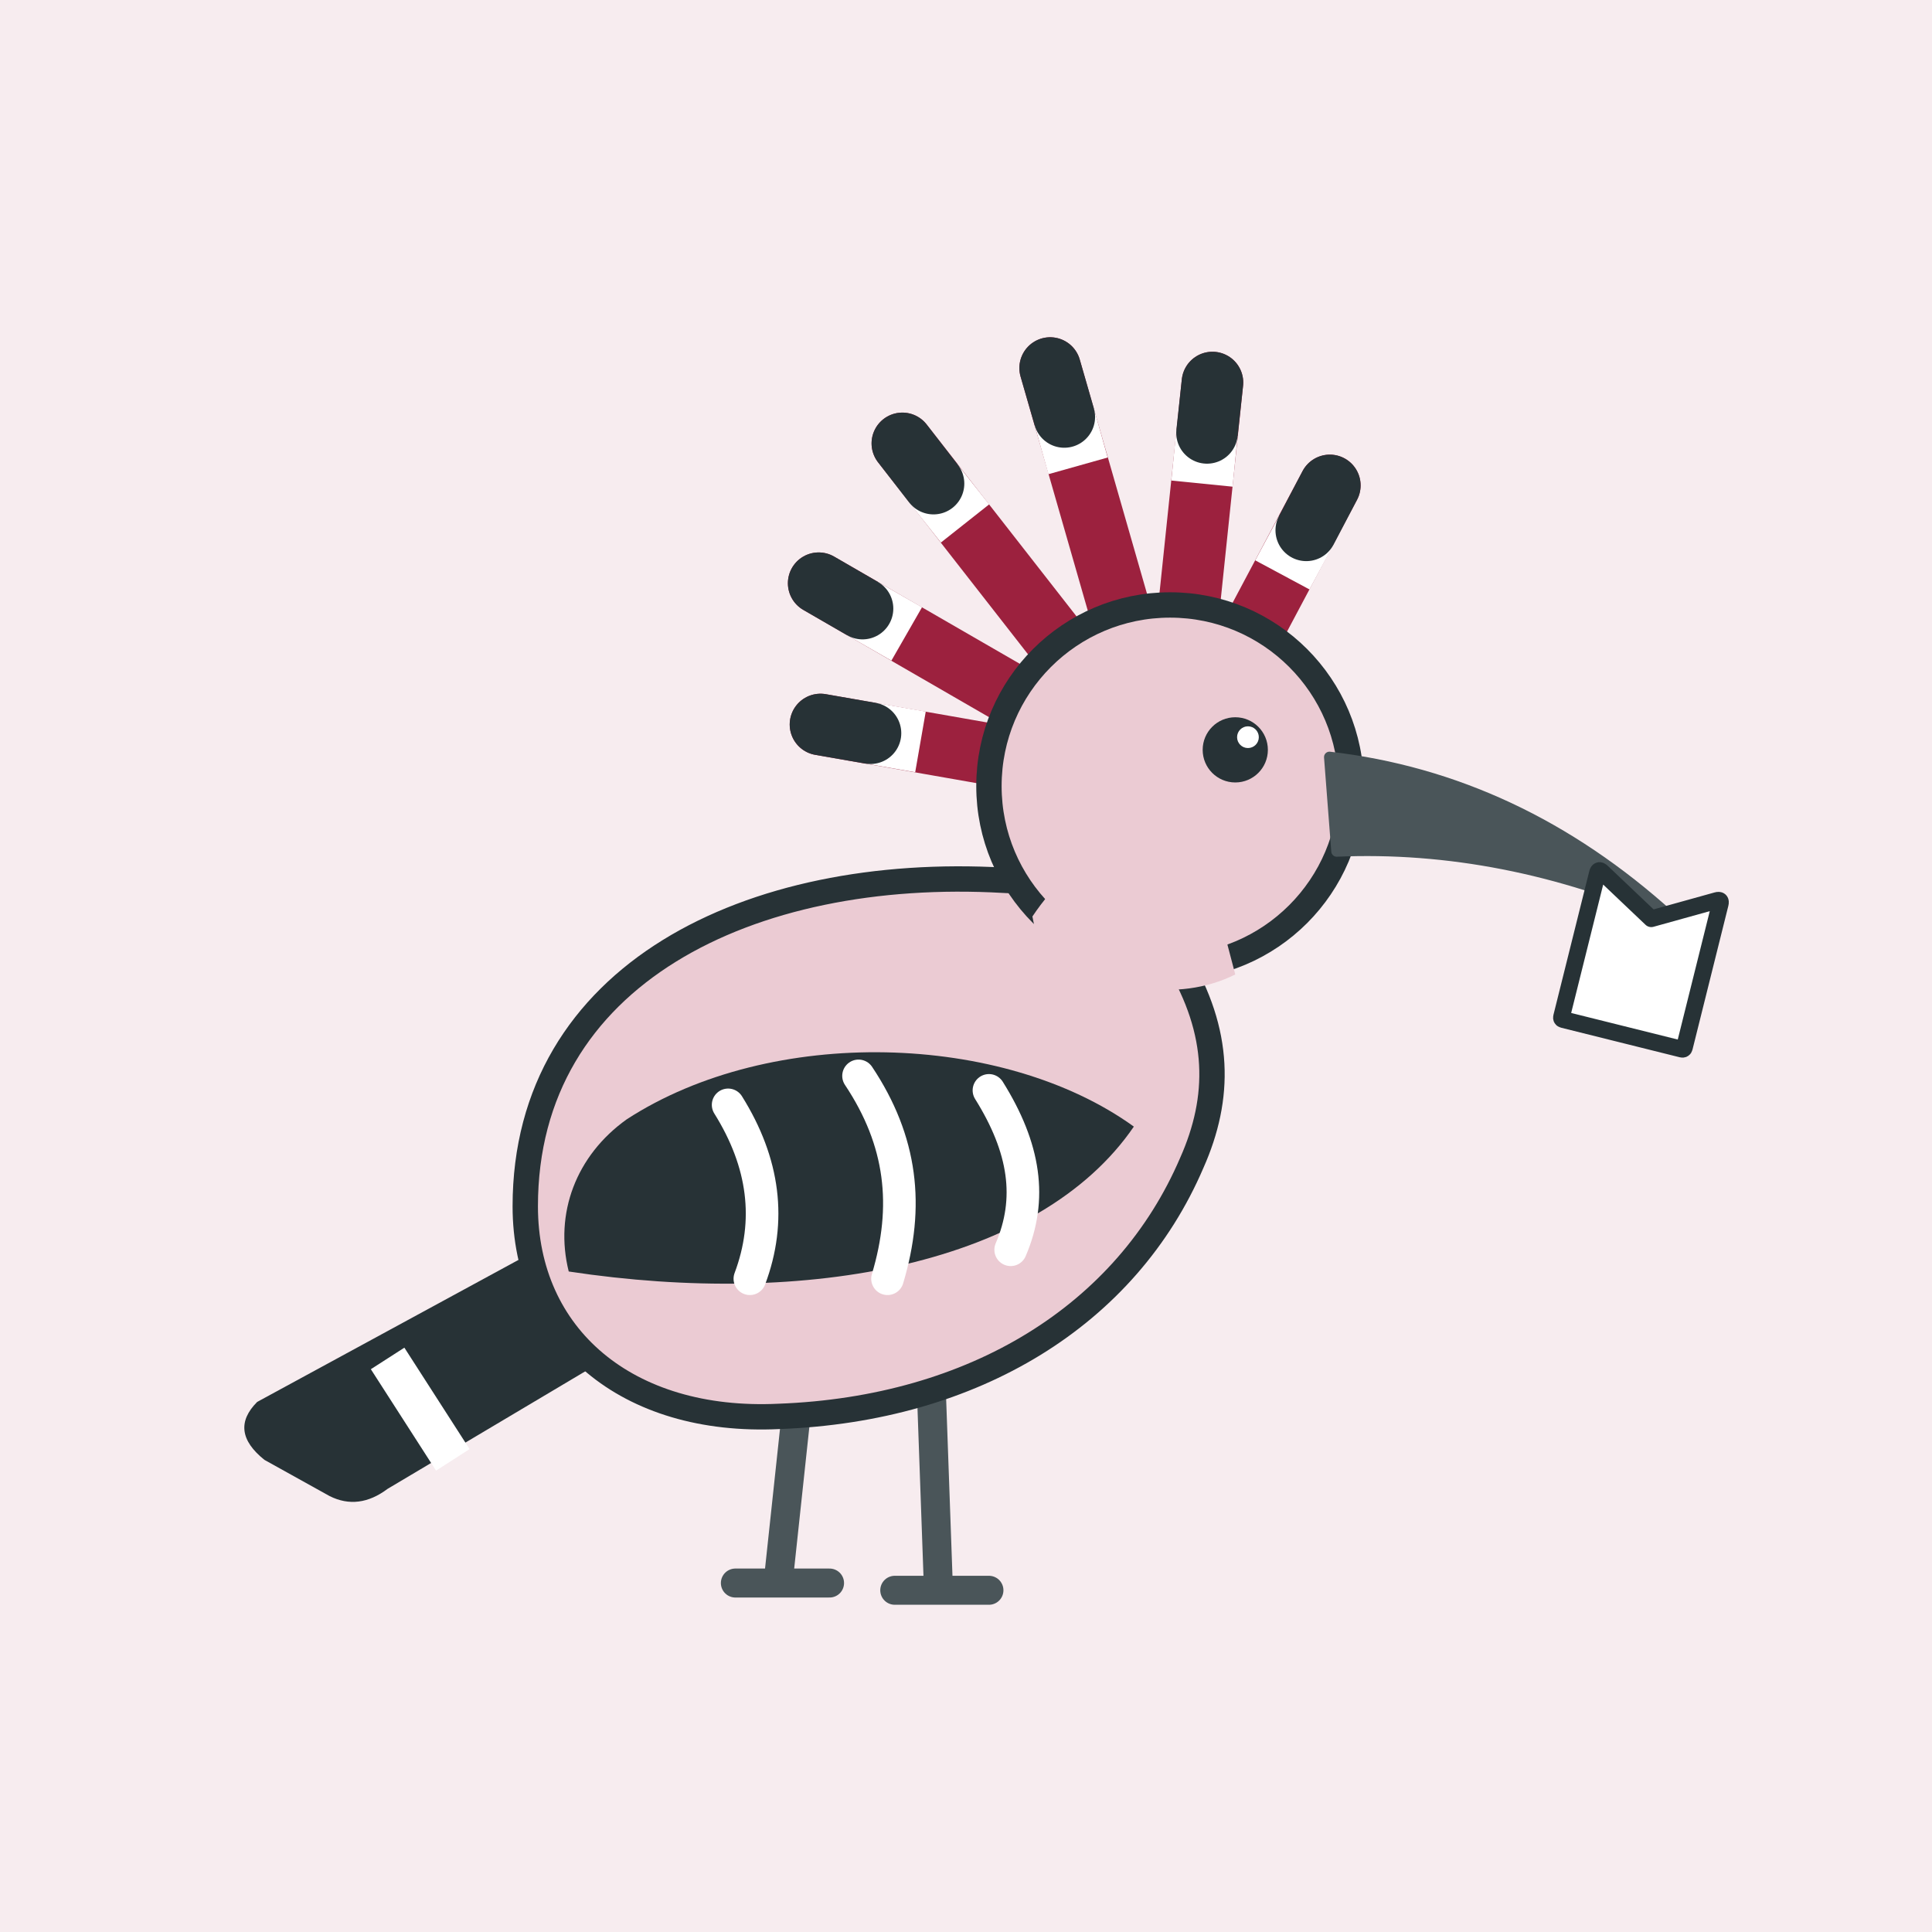
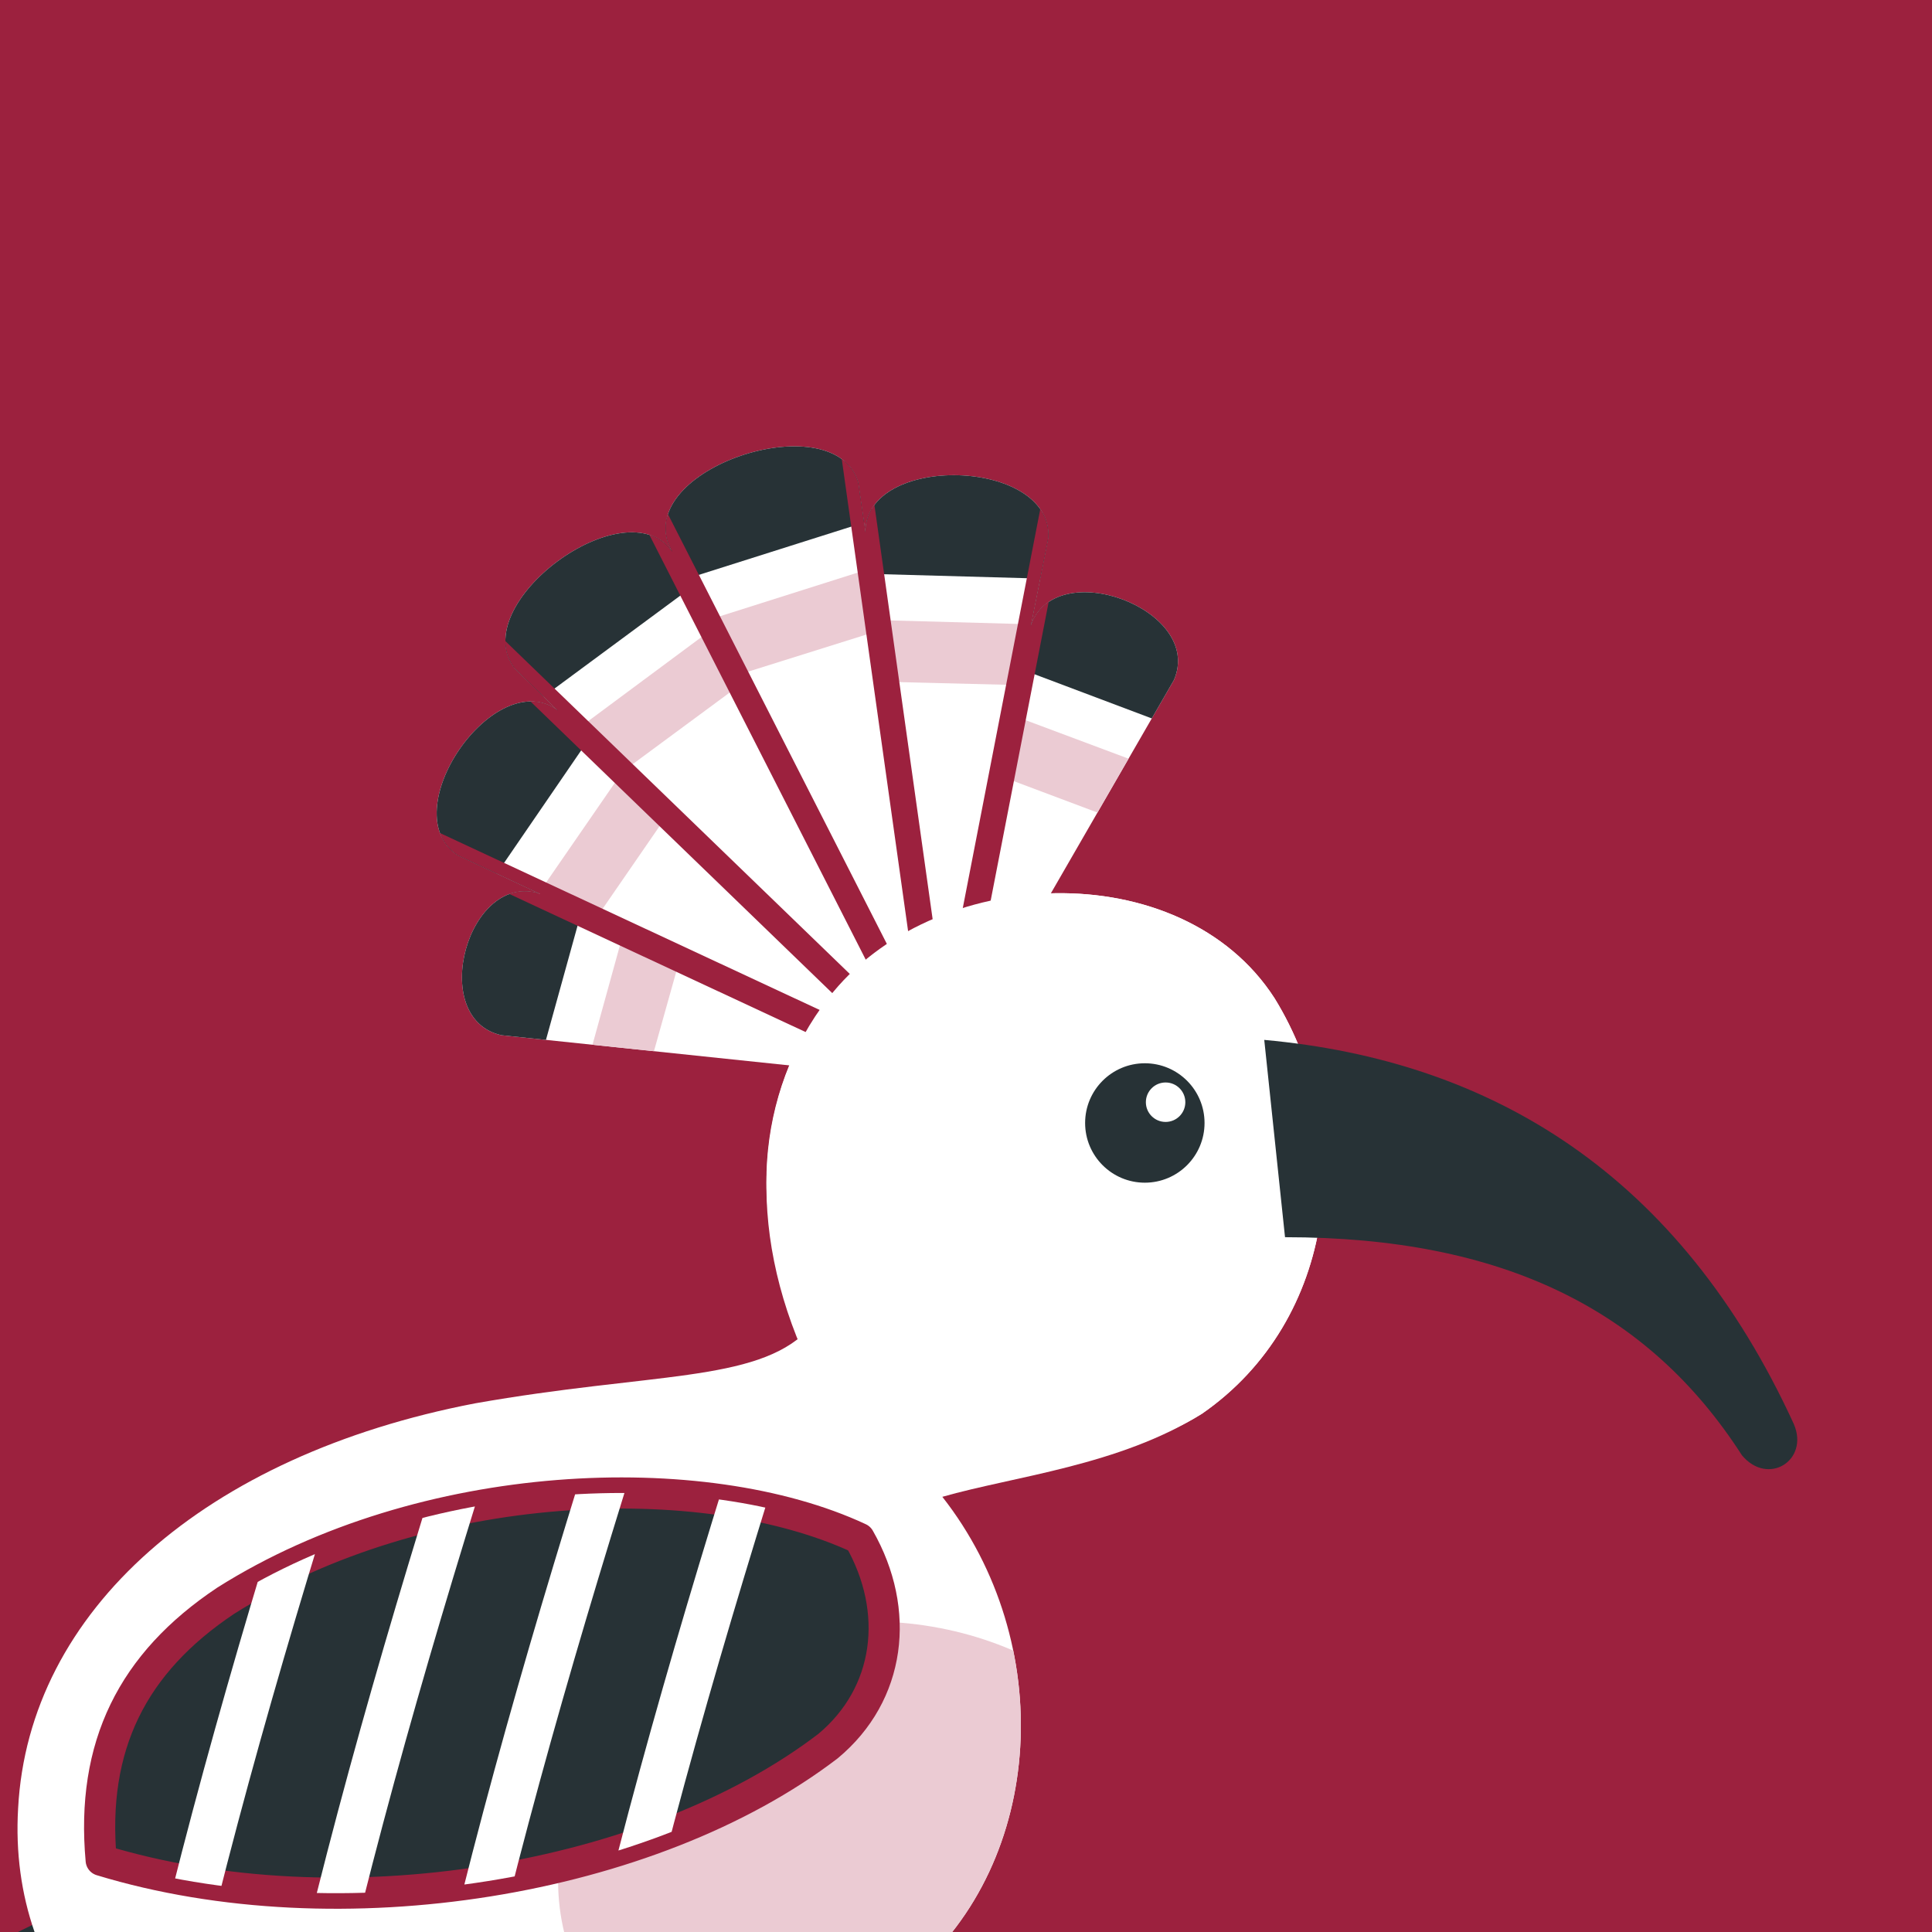
- <svg xmlns="http://www.w3.org/2000/svg" viewBox="0 0 640 640" role="img" aria-labelledby="t">
-   <rect width="640" height="640" fill="#f7ecef" />
-   <g transform="translate(342 318) scale(1.2) translate(-300 -262)">
-     <g stroke="#4a5559" stroke-width="8" stroke-linecap="round" fill="none">
-       <path d="M236 376 L230 432 M218 434 L244 434" />
-       <path d="M272 378 L274 434 M262 436 L288 436" />
-     </g>
-     <path d="M178 334 L86 384 Q78 392 88 400 L106 410 Q114 414 122 408 L196 364 Z" fill="#273236" />
-     <path d="M122 372 L140 400" stroke="#ffffff" stroke-width="11" />
-     <g>
-       <line x1="302.5" y1="207.7" x2="241.5" y2="197.0" stroke="#9c213e" stroke-width="17" stroke-linecap="round" />
-       <line x1="269.1" y1="201.8" x2="255.3" y2="199.4" stroke="#ffffff" stroke-width="17" />
-       <line x1="255.3" y1="199.4" x2="241.5" y2="197.0" stroke="#273236" stroke-width="17" stroke-linecap="round" />
-       <line x1="306.8" y1="196.0" x2="241.0" y2="158.0" stroke="#9c213e" stroke-width="17" stroke-linecap="round" />
-       <line x1="265.3" y1="172.0" x2="253.1" y2="165.0" stroke="#ffffff" stroke-width="17" />
-       <line x1="253.1" y1="165.0" x2="241.0" y2="158.0" stroke="#273236" stroke-width="17" stroke-linecap="round" />
-       <line x1="315.8" y1="185.6" x2="264.1" y2="119.4" stroke="#9c213e" stroke-width="17" stroke-linecap="round" />
-       <line x1="281.4" y1="141.5" x2="272.7" y2="130.5" stroke="#ffffff" stroke-width="17" />
-       <line x1="272.7" y1="130.5" x2="264.1" y2="119.4" stroke="#273236" stroke-width="17" stroke-linecap="round" />
-       <line x1="328.1" y1="179.4" x2="304.9" y2="98.6" stroke="#9c213e" stroke-width="17" stroke-linecap="round" />
-       <line x1="312.6" y1="125.6" x2="308.8" y2="112.1" stroke="#ffffff" stroke-width="17" />
-       <line x1="308.8" y1="112.1" x2="304.9" y2="98.6" stroke="#273236" stroke-width="17" stroke-linecap="round" />
-       <line x1="341.8" y1="178.2" x2="349.7" y2="102.6" stroke="#9c213e" stroke-width="17" stroke-linecap="round" />
-       <line x1="346.8" y1="130.5" x2="348.2" y2="116.5" stroke="#ffffff" stroke-width="17" />
-       <line x1="348.2" y1="116.5" x2="349.7" y2="102.6" stroke="#273236" stroke-width="17" stroke-linecap="round" />
-       <line x1="354.9" y1="182.2" x2="382.1" y2="131.0" stroke="#9c213e" stroke-width="17" stroke-linecap="round" />
-       <line x1="369.0" y1="155.7" x2="375.6" y2="143.4" stroke="#ffffff" stroke-width="17" />
-       <line x1="375.6" y1="143.4" x2="382.1" y2="131.0" stroke="#273236" stroke-width="17" stroke-linecap="round" />
-     </g>
-     <path d="M160 330 C160 266 222 236 292 240 C316 241 330 248 340 262 C352 282 352 300 344 318 C326 360 284 386 230 388 C188 390 160 366 160 330 Z" fill="#ebcbd3" stroke="#273236" stroke-width="7" stroke-linejoin="round" />
-     <circle cx="338" cy="214" r="50" fill="#ebcbd3" stroke="#273236" stroke-width="7" />
-     <path d="M300 250 C312 232 328 226 346 228 L356 266 C340 274 320 270 302 260 Z" fill="#ebcbd3" />
-     <path d="M188 306 C228 280 292 282 328 308 C302 346 238 358 172 348 C168 332 174 316 188 306 Z" fill="#273236" />
-     <g stroke="#ffffff" stroke-width="9" stroke-linecap="round" fill="none">
-       <path d="M216 302 C226 318 228 334 222 350" />
-       <path d="M252 294 C264 312 266 330 260 350" />
-       <path d="M288 298 C298 314 300 328 294 342" />
-     </g>
-     <circle cx="356" cy="204" r="9" fill="#273236" />
-     <circle cx="359.5" cy="200.5" r="3" fill="#ffffff" />
-     <path d="M382 206 Q434 212 476 250 Q430 230 384 232 Z" fill="#4a5559" stroke="#4a5559" stroke-width="3" stroke-linejoin="round" />
-     <g transform="translate(468 262) rotate(14) scale(0.042) translate(-781.5 -781.5)">
-       <path d="M 365.5 297.385 Q 365.5 266.5 392.372 281.723 L 781.5 502.164 L 1170.628 281.723 Q 1197.5 266.5 1197.5 297.385 L 1197.5 1271.5 Q 1197.5 1285.5 1183.5 1285.5 L 379.5 1285.5 Q 365.5 1285.5 365.5 1271.5 Z" fill="#ffffff" stroke="#273236" stroke-width="110" stroke-linejoin="round" />
+ <svg xmlns="http://www.w3.org/2000/svg" viewBox="0 0 640 640" width="640" height="640">
+   <rect x="0" y="0" width="640" height="640" fill="#9c213e" />
+   <g transform="translate(350 372) scale(1.72) translate(-94 110)">
+     <g transform="translate(-280 -300)">
+       <g transform="rotate(0 200 350)">
+         <path d="M 194 336 L 96 384 Q 76 394 84 410 Q 92 424 110 416 L 208 366 Z" fill="#273236" />
+         <path d="M 122 370 L 138 404 L 152 398 L 136 363 Z" fill="#ffffff" />
+       </g>
+       <g stroke="#273236" stroke-width="8" stroke-linecap="round" fill="none">
+         <path d="M 262 382 L 258 432 M 258 432 L 240 440 M 258 432 L 272 442" />
+         <path d="M 298 380 L 300 432 M 300 432 L 284 441 M 300 432 L 316 441" />
+       </g>
+       <path d="M 352 262 C 374 290 372 332 346 354 C 316 380 268 390 232 386 C 196 382 172 356 174 322 C 176 284 210 254 262 244 C 296 238 316 240 326 230 C 314 210 316 184 330 166 C 350 140 398 138 416 166 C 432 192 428 228 402 246 C 386 256 366 258 352 262 Z" fill="#ffffff" />
+       <clipPath id="avbl">
+         <path d="M 352 262 C 374 290 372 332 346 354 C 316 380 268 390 232 386 C 196 382 172 356 174 322 C 176 284 210 254 262 244 C 296 238 316 240 326 230 C 314 210 316 184 330 166 C 350 140 398 138 416 166 C 432 192 428 228 402 246 C 386 256 366 258 352 262 Z" />
+       </clipPath>
+       <g clip-path="url(#avbl)">
+         <ellipse cx="338" cy="336" rx="60" ry="50" fill="#ebcbd3" />
+       </g>
+       <g transform="rotate(0 354 236)">
+         <clipPath id="avcr">
+           <path d="M 352 182 L 267.1 173.1 C 252.7 169.9 260.7 141.2 274.6 145.9 L 258.8 138.5 C 245.9 130.4 265.8 101.4 278.0 110.6 L 269.7 102.5 C 260.0 90.2 291.1 67.2 300.0 80.0 L 299.2 78.3 C 294.0 63.4 331.5 51.6 335.8 66.7 L 337.2 76.3 C 337.0 60.9 373.3 61.9 372.4 77.3 L 369.0 94.4 C 373.5 80.3 402.5 91.1 396.6 104.7 Z" />
+         </clipPath>
+         <path d="M 352 182 L 267.1 173.1 C 252.7 169.9 260.7 141.2 274.6 145.9 L 258.8 138.5 C 245.9 130.4 265.8 101.4 278.0 110.6 L 269.7 102.5 C 260.0 90.2 291.1 67.2 300.0 80.0 L 299.2 78.3 C 294.0 63.4 331.5 51.6 335.8 66.7 L 337.2 76.3 C 337.0 60.9 373.3 61.9 372.4 77.3 L 369.0 94.4 C 373.5 80.3 402.5 91.1 396.6 104.7 Z" fill="#ffffff" />
+         <g clip-path="url(#avcr)">
+           <path d="M 296.2 177.1 L 284.3 176.1 L 290.9 152.2 L 301.7 157.5 Z" fill="#ebcbd3" />
+           <path d="M 275.3 175.3 L 204.6 169.1 L 219.0 117.1 L 282.8 148.2 Z" fill="#273236" />
+           <path d="M 284.4 151.9 L 273.4 147.0 L 291.2 121.2 L 299.7 129.7 Z" fill="#ebcbd3" />
+           <path d="M 265.2 143.4 L 200.4 114.5 L 234.6 64.6 L 284.8 114.8 Z" fill="#273236" />
+           <path d="M 289.1 123.3 L 280.3 115.2 L 309.0 93.9 L 314.3 104.7 Z" fill="#ebcbd3" />
+           <path d="M 273.7 109.0 L 221.8 60.6 L 274.0 22.0 L 305.1 85.8 Z" fill="#273236" />
+           <path d="M 310.7 104.3 L 305.1 93.7 L 339.8 82.7 L 341.3 94.7 Z" fill="#ebcbd3" />
+           <path d="M 300.8 85.8 L 267.5 23.1 L 330.1 3.3 L 338.7 73.8 Z" fill="#273236" />
+           <path d="M 339.8 105.0 L 337.9 93.1 L 370.7 94.0 L 368.2 105.7 Z" fill="#ebcbd3" />
+           <path d="M 336.5 84.2 L 325.4 14.1 L 387.3 15.7 L 372.6 85.2 Z" fill="#273236" />
+           <path d="M 362.4 122.9 L 364.5 111.1 L 389.1 120.3 L 382.9 130.6 Z" fill="#ebcbd3" />
+           <path d="M 366.1 102.2 L 378.4 32.3 L 430.3 51.7 L 393.7 112.6 Z" fill="#273236" />
+           <path d="M 352.0 182.0 L 227.1 123.8" stroke="#9c213e" stroke-width="5" stroke-linecap="round" />
+           <path d="M 352.0 182.0 L 241.7 75.4" stroke="#9c213e" stroke-width="5" stroke-linecap="round" />
+           <path d="M 352.0 182.0 L 281.2 43.0" stroke="#9c213e" stroke-width="5" stroke-linecap="round" />
+           <path d="M 352.0 182.0 L 332.1 40.4" stroke="#9c213e" stroke-width="5" stroke-linecap="round" />
+           <path d="M 352.0 182.0 L 374.8 64.6" stroke="#9c213e" stroke-width="5" stroke-linecap="round" />
+         </g>
+         <path d="M 326 236 C 314 210 316 184 330 166 C 350 140 398 138 416 166 C 432 192 428 228 402 246 C 386 256 360 258 340 250 Z" fill="#ffffff" />
+         <circle cx="391" cy="190" r="11.5" fill="#273236" />
+         <circle cx="395" cy="186" r="3.8" fill="#ffffff" />
+         <path d="M 414 174 C 458 178 494 200 516 248 C 519 255 511 260 506 254 C 488 226 460 212 418 212 Z" fill="#273236" />
+       </g>
+       <clipPath id="avfw">
+         <path d="M 336 270 C 306 256 252 258 214 282 C 196 294 188 310 190 332 C 236 346 296 336 330 310 C 342 300 344 284 336 270 Z" />
+       </clipPath>
+       <path d="M 336 270 C 306 256 252 258 214 282 C 196 294 188 310 190 332 C 236 346 296 336 330 310 C 342 300 344 284 336 270 Z" fill="#273236" stroke="#9c213e" stroke-width="6" stroke-linejoin="round" />
+       <g clip-path="url(#avfw)">
+         <path d="M 238 236 C 224 280 212 320 202 364" stroke="#ffffff" stroke-width="9" fill="none" />
+         <path d="M 266 236 C 252 280 240 320 230 364" stroke="#ffffff" stroke-width="9" fill="none" />
+         <path d="M 294 236 C 280 280 268 320 258 364" stroke="#ffffff" stroke-width="9" fill="none" />
+         <path d="M 322 236 C 308 280 296 320 286 364" stroke="#ffffff" stroke-width="9" fill="none" />
+       </g>
    </g>
  </g>
</svg>
